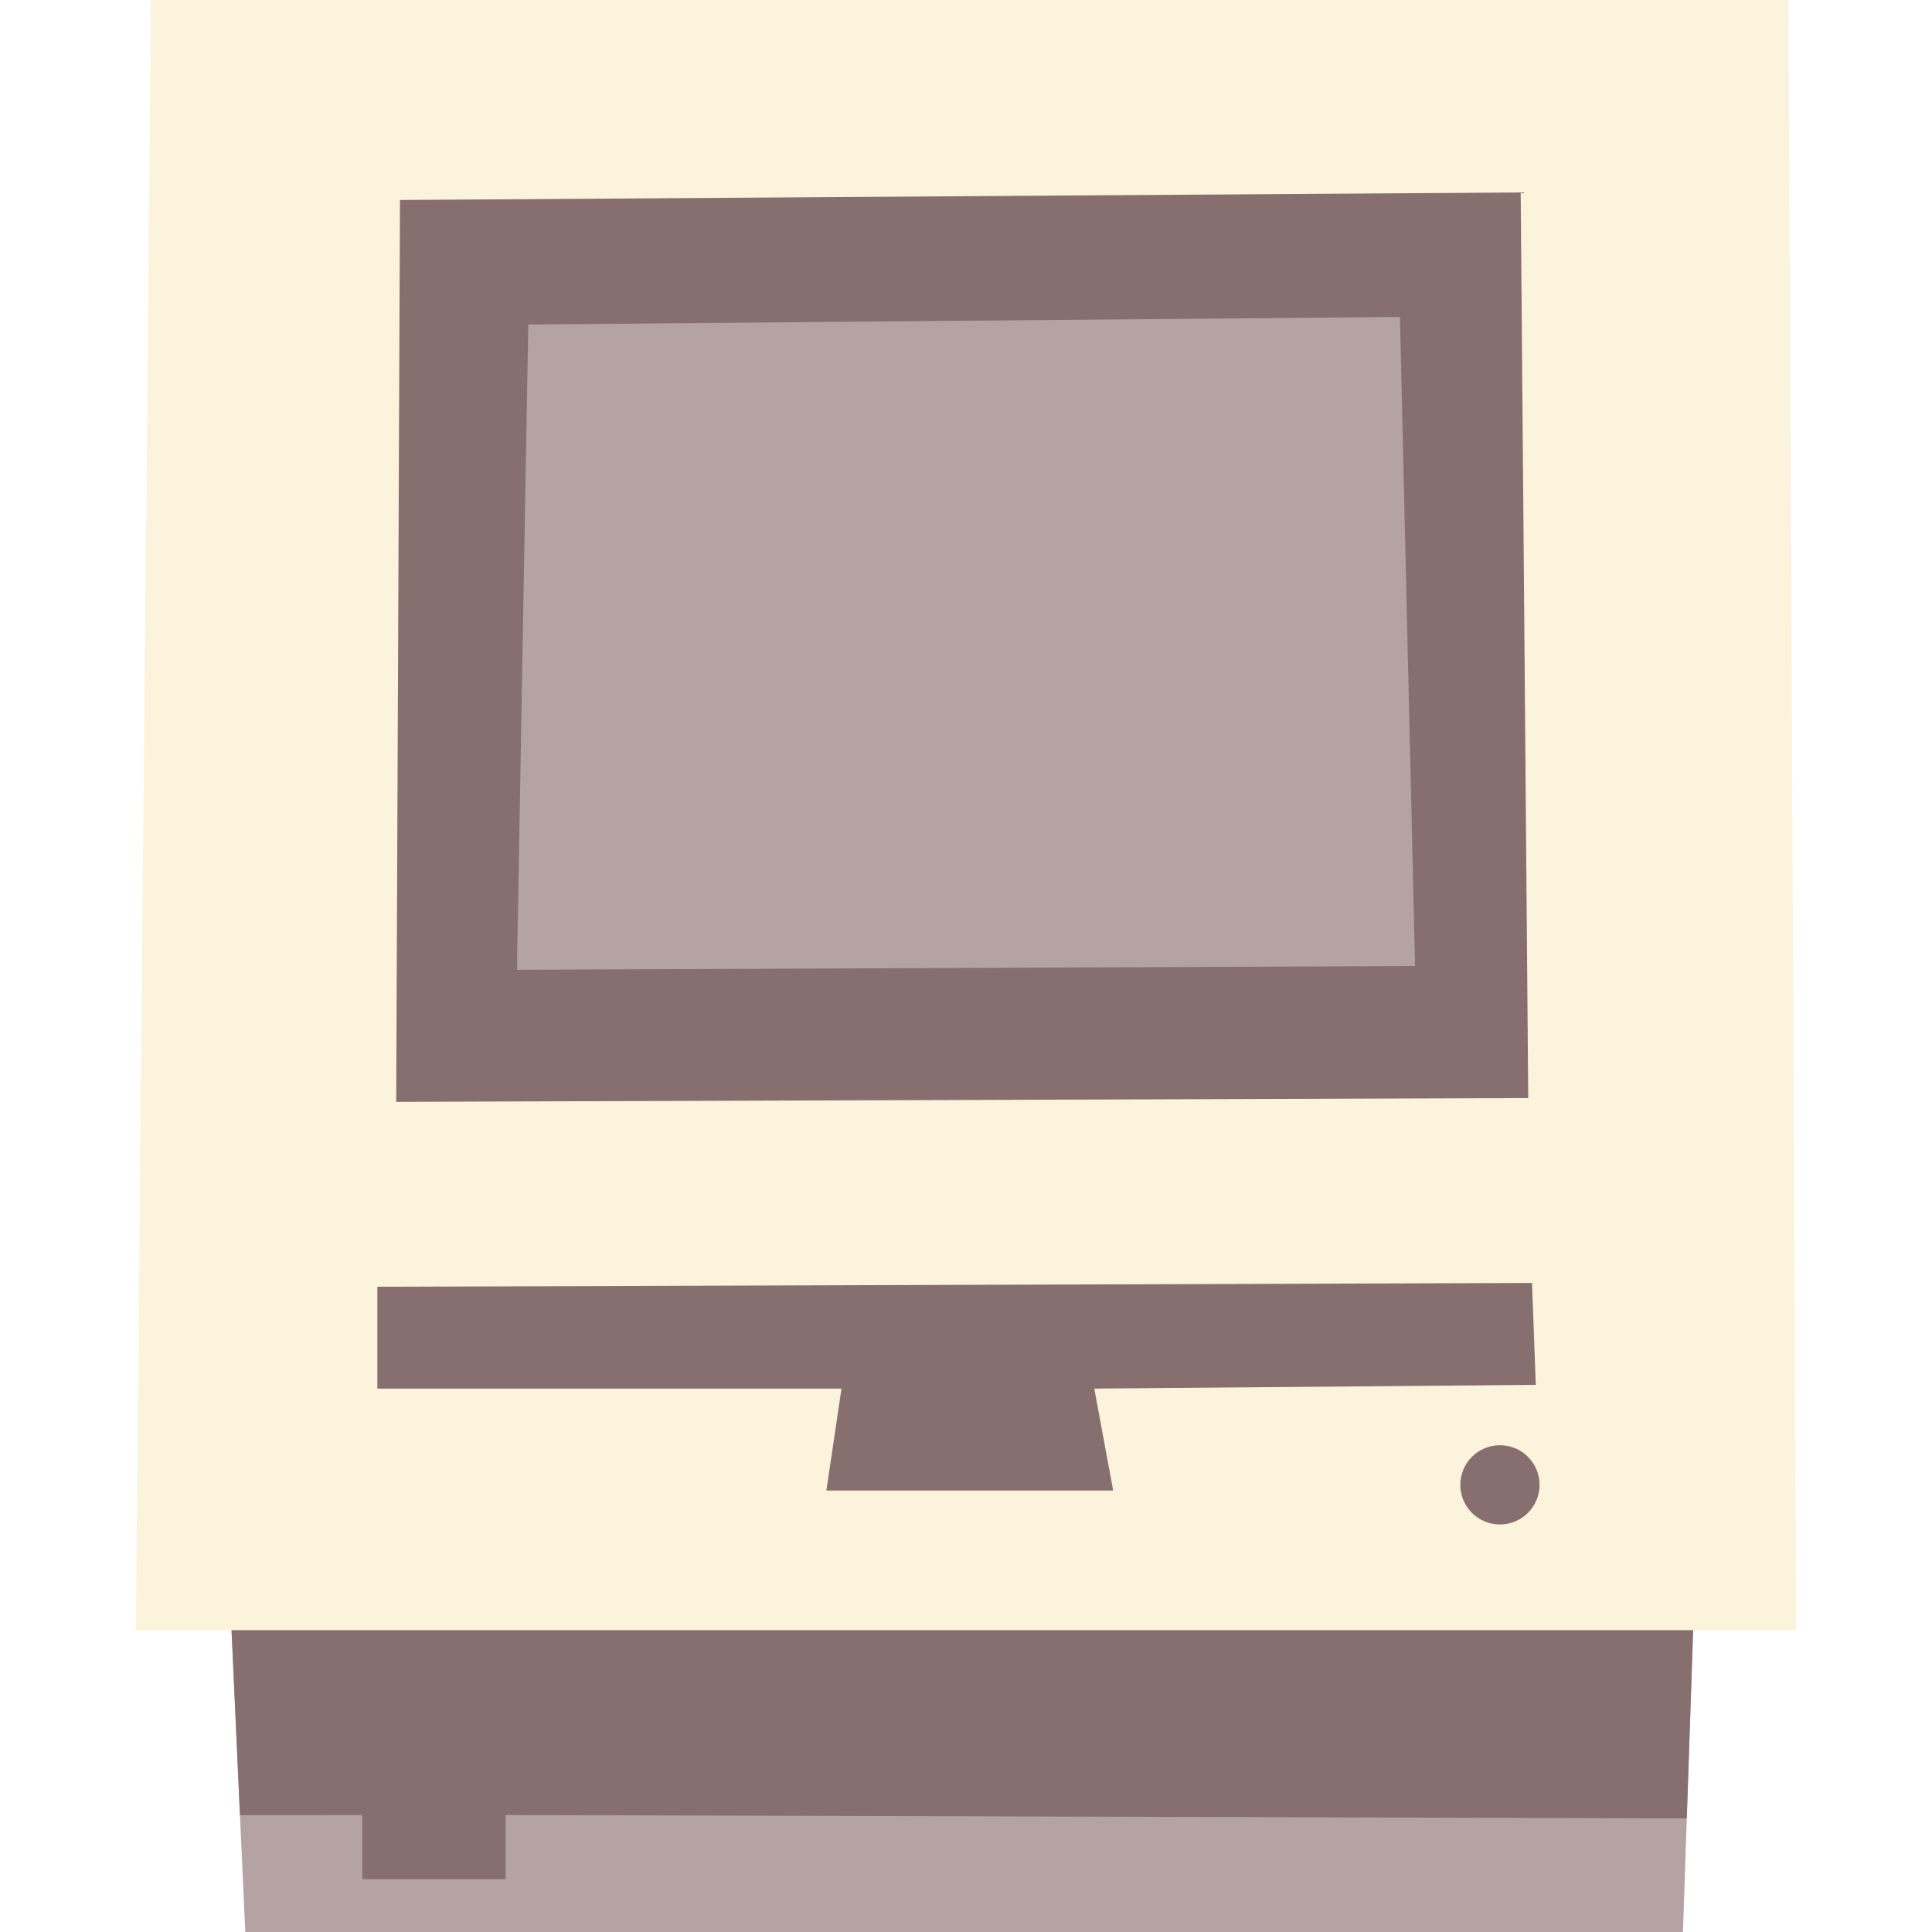
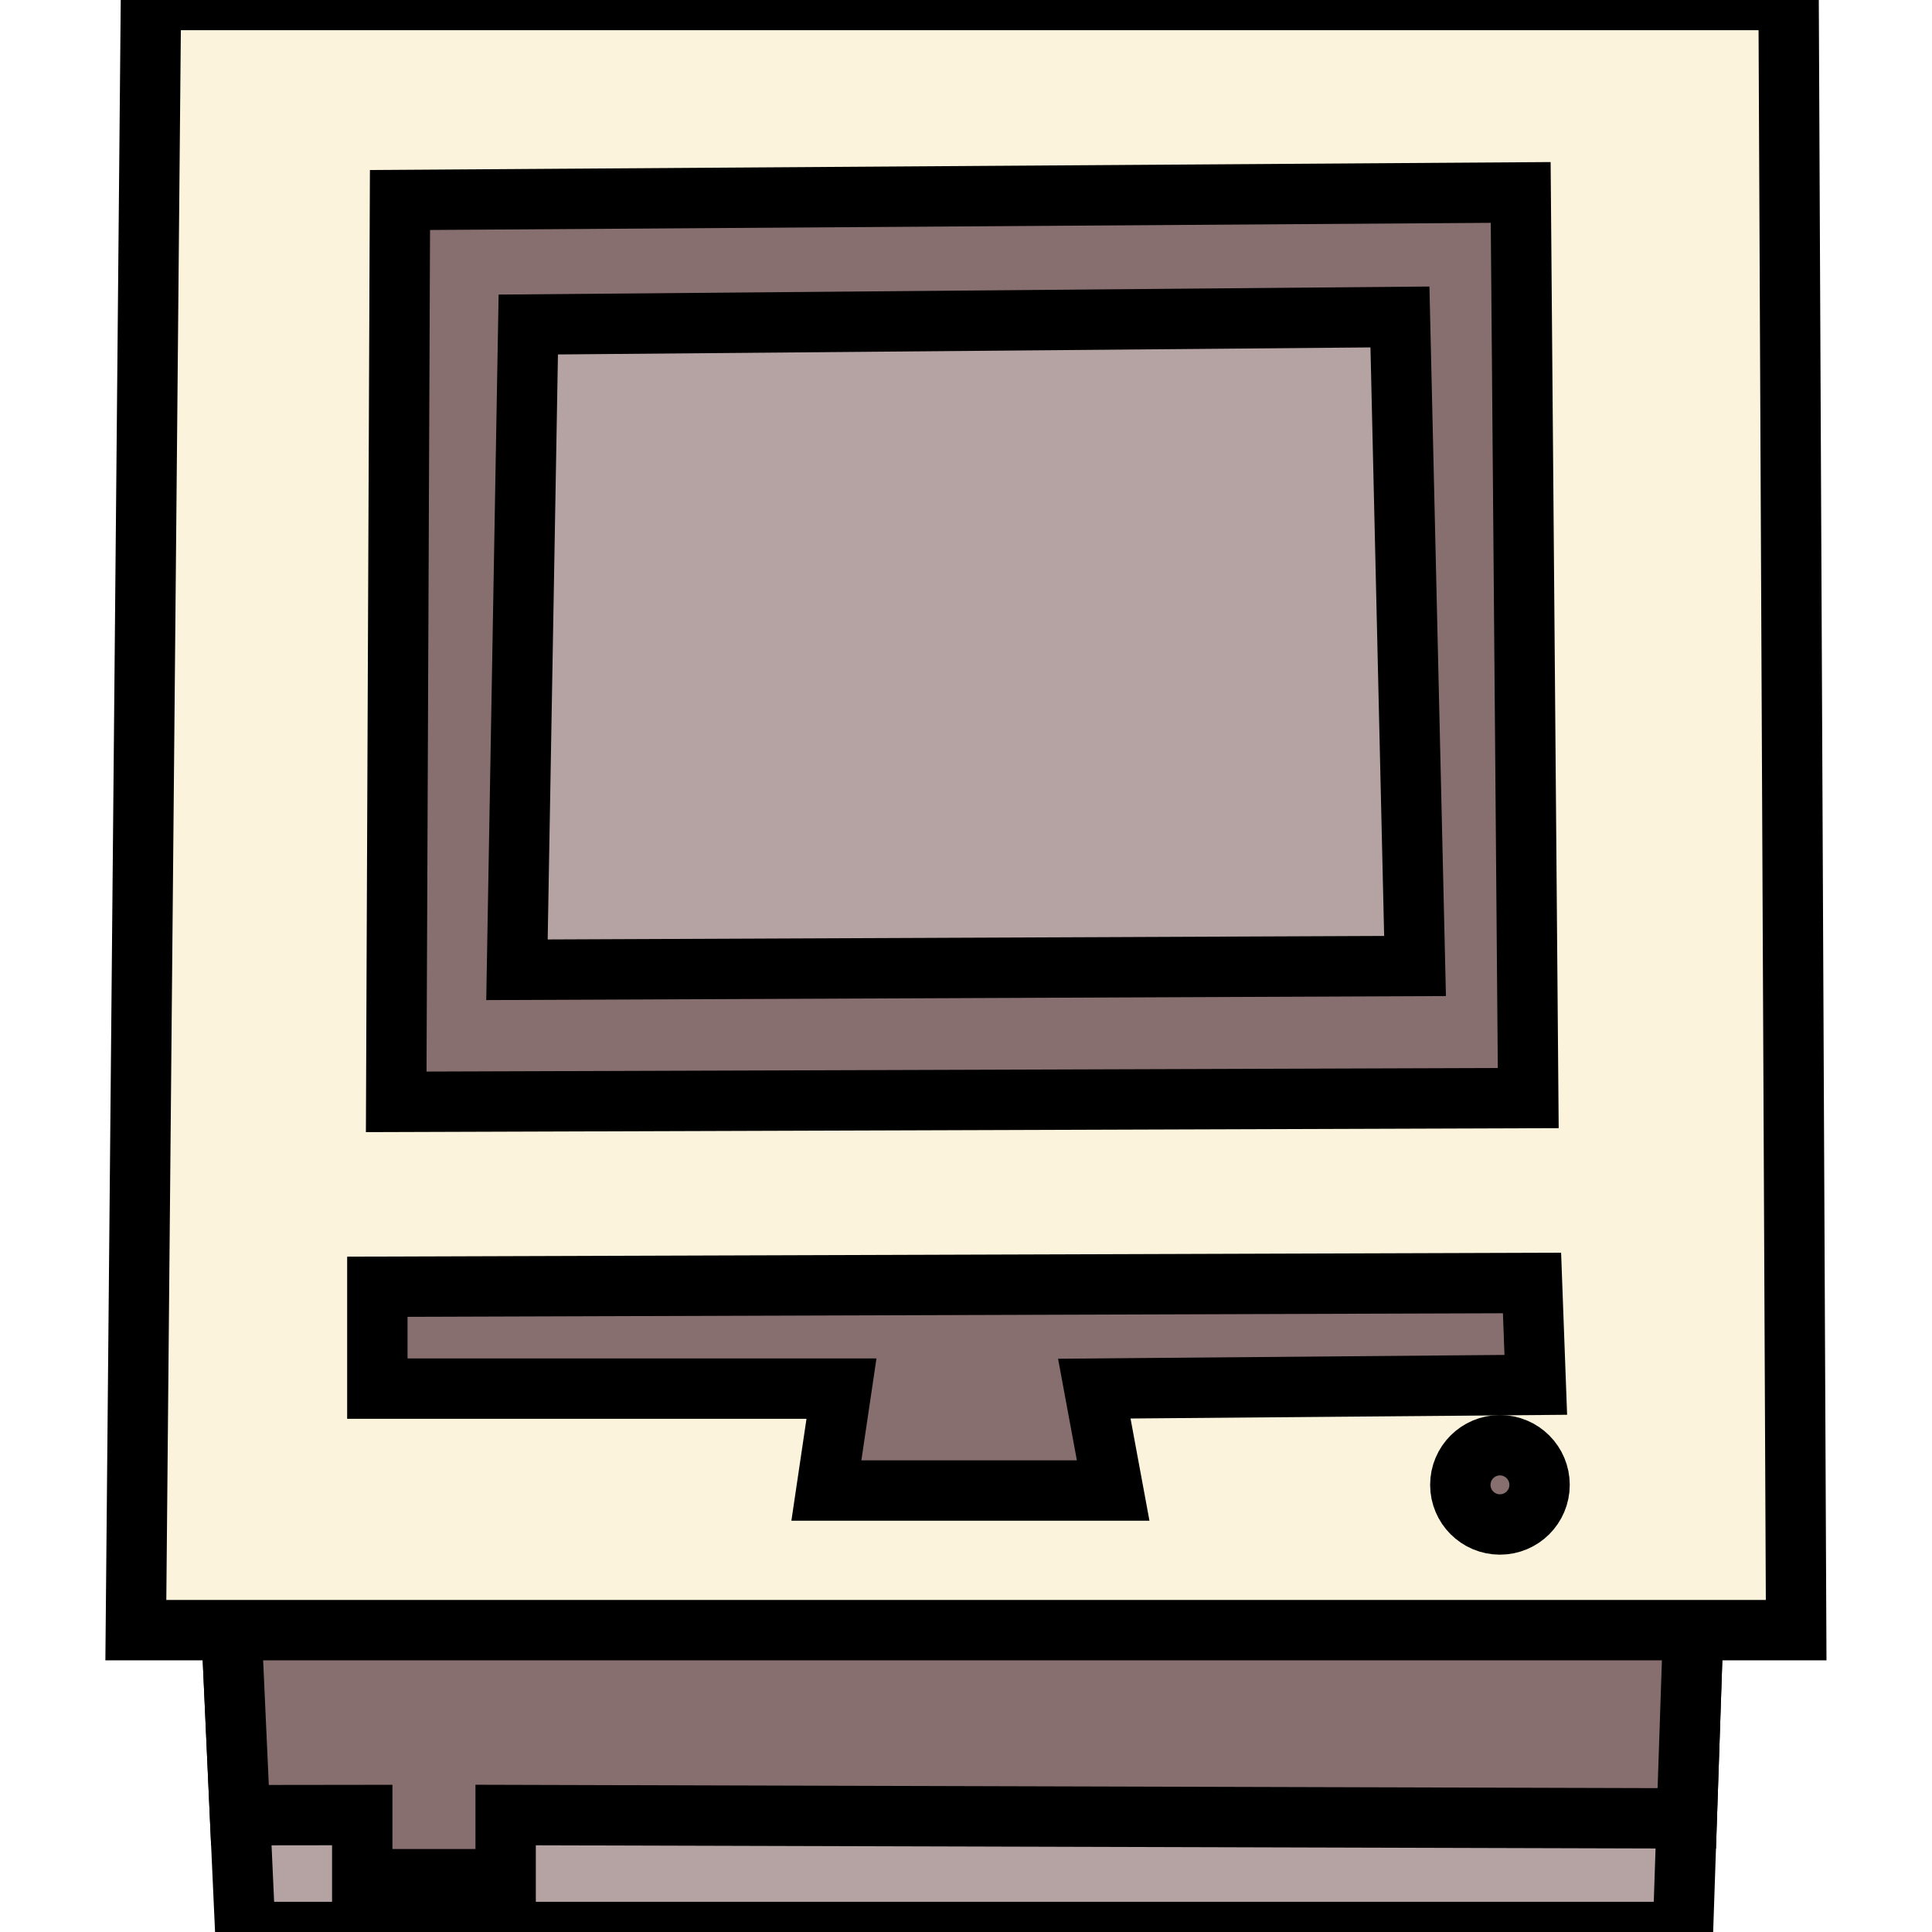
- <svg xmlns="http://www.w3.org/2000/svg" enable-background="new 0 0 512 512" height="512" viewBox="0 0 512 512" width="512">
+ <svg xmlns="http://www.w3.org/2000/svg" enable-background="new 0 0 512 512" height="512" viewBox="0 0 512 512" width="512" stroke="black" stroke-width="16">
  <g>
    <g>
      <path d="m61 424 4 88h381l3-89z" fill="#b5a3a3" />
      <path d="m449 423-388 1 2.593 57.041 32.407-.041v17h38v-17l313.015.895z" fill="#876f6f" />
    </g>
    <g>
      <path d="m36 432h440l-2-432h-434z" fill="#fbf3db" />
      <g>
        <path d="m106 53-1 239 300-1-2-240z" fill="#876f6f" />
        <path d="m140 86-3 171 238-1-4-172z" fill="#b5a3a3" />
      </g>
      <g fill="#876f6f">
        <path d="m100 341v27h123l-4 27h76l-5-27 117-1-1-27z" />
        <circle cx="397.5" cy="393.5" r="10.5" />
      </g>
    </g>
  </g>
</svg>
